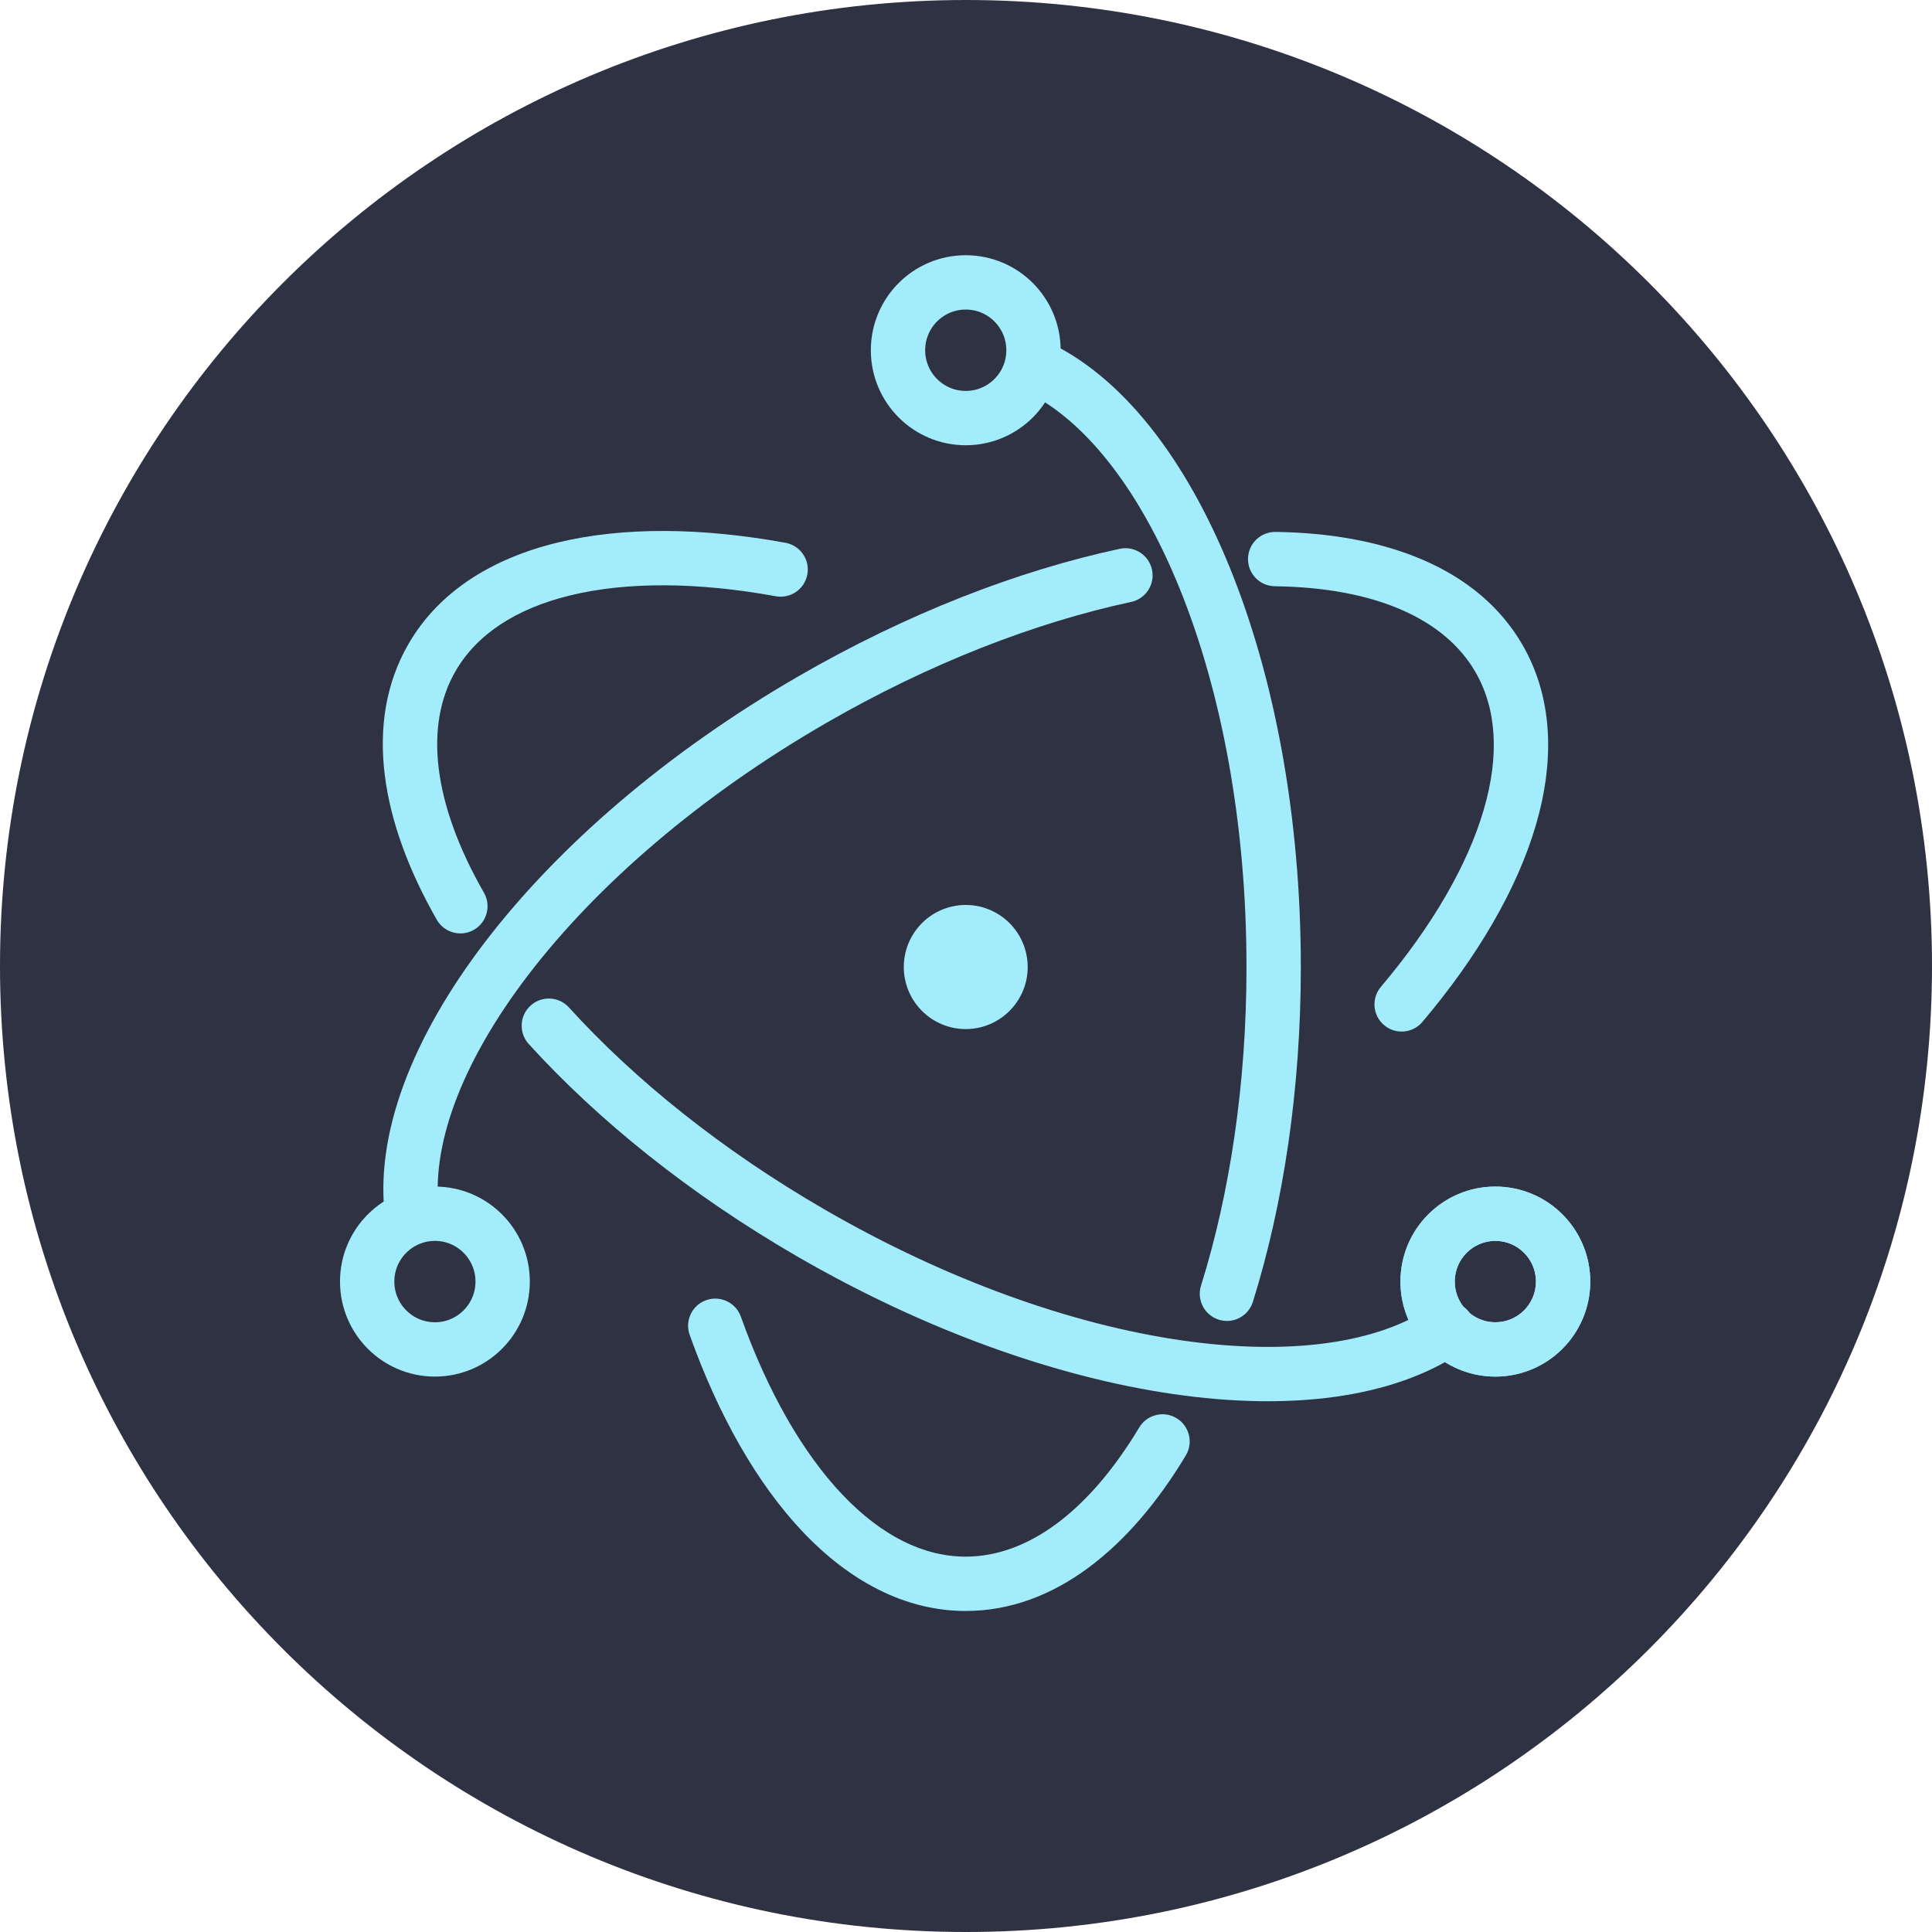
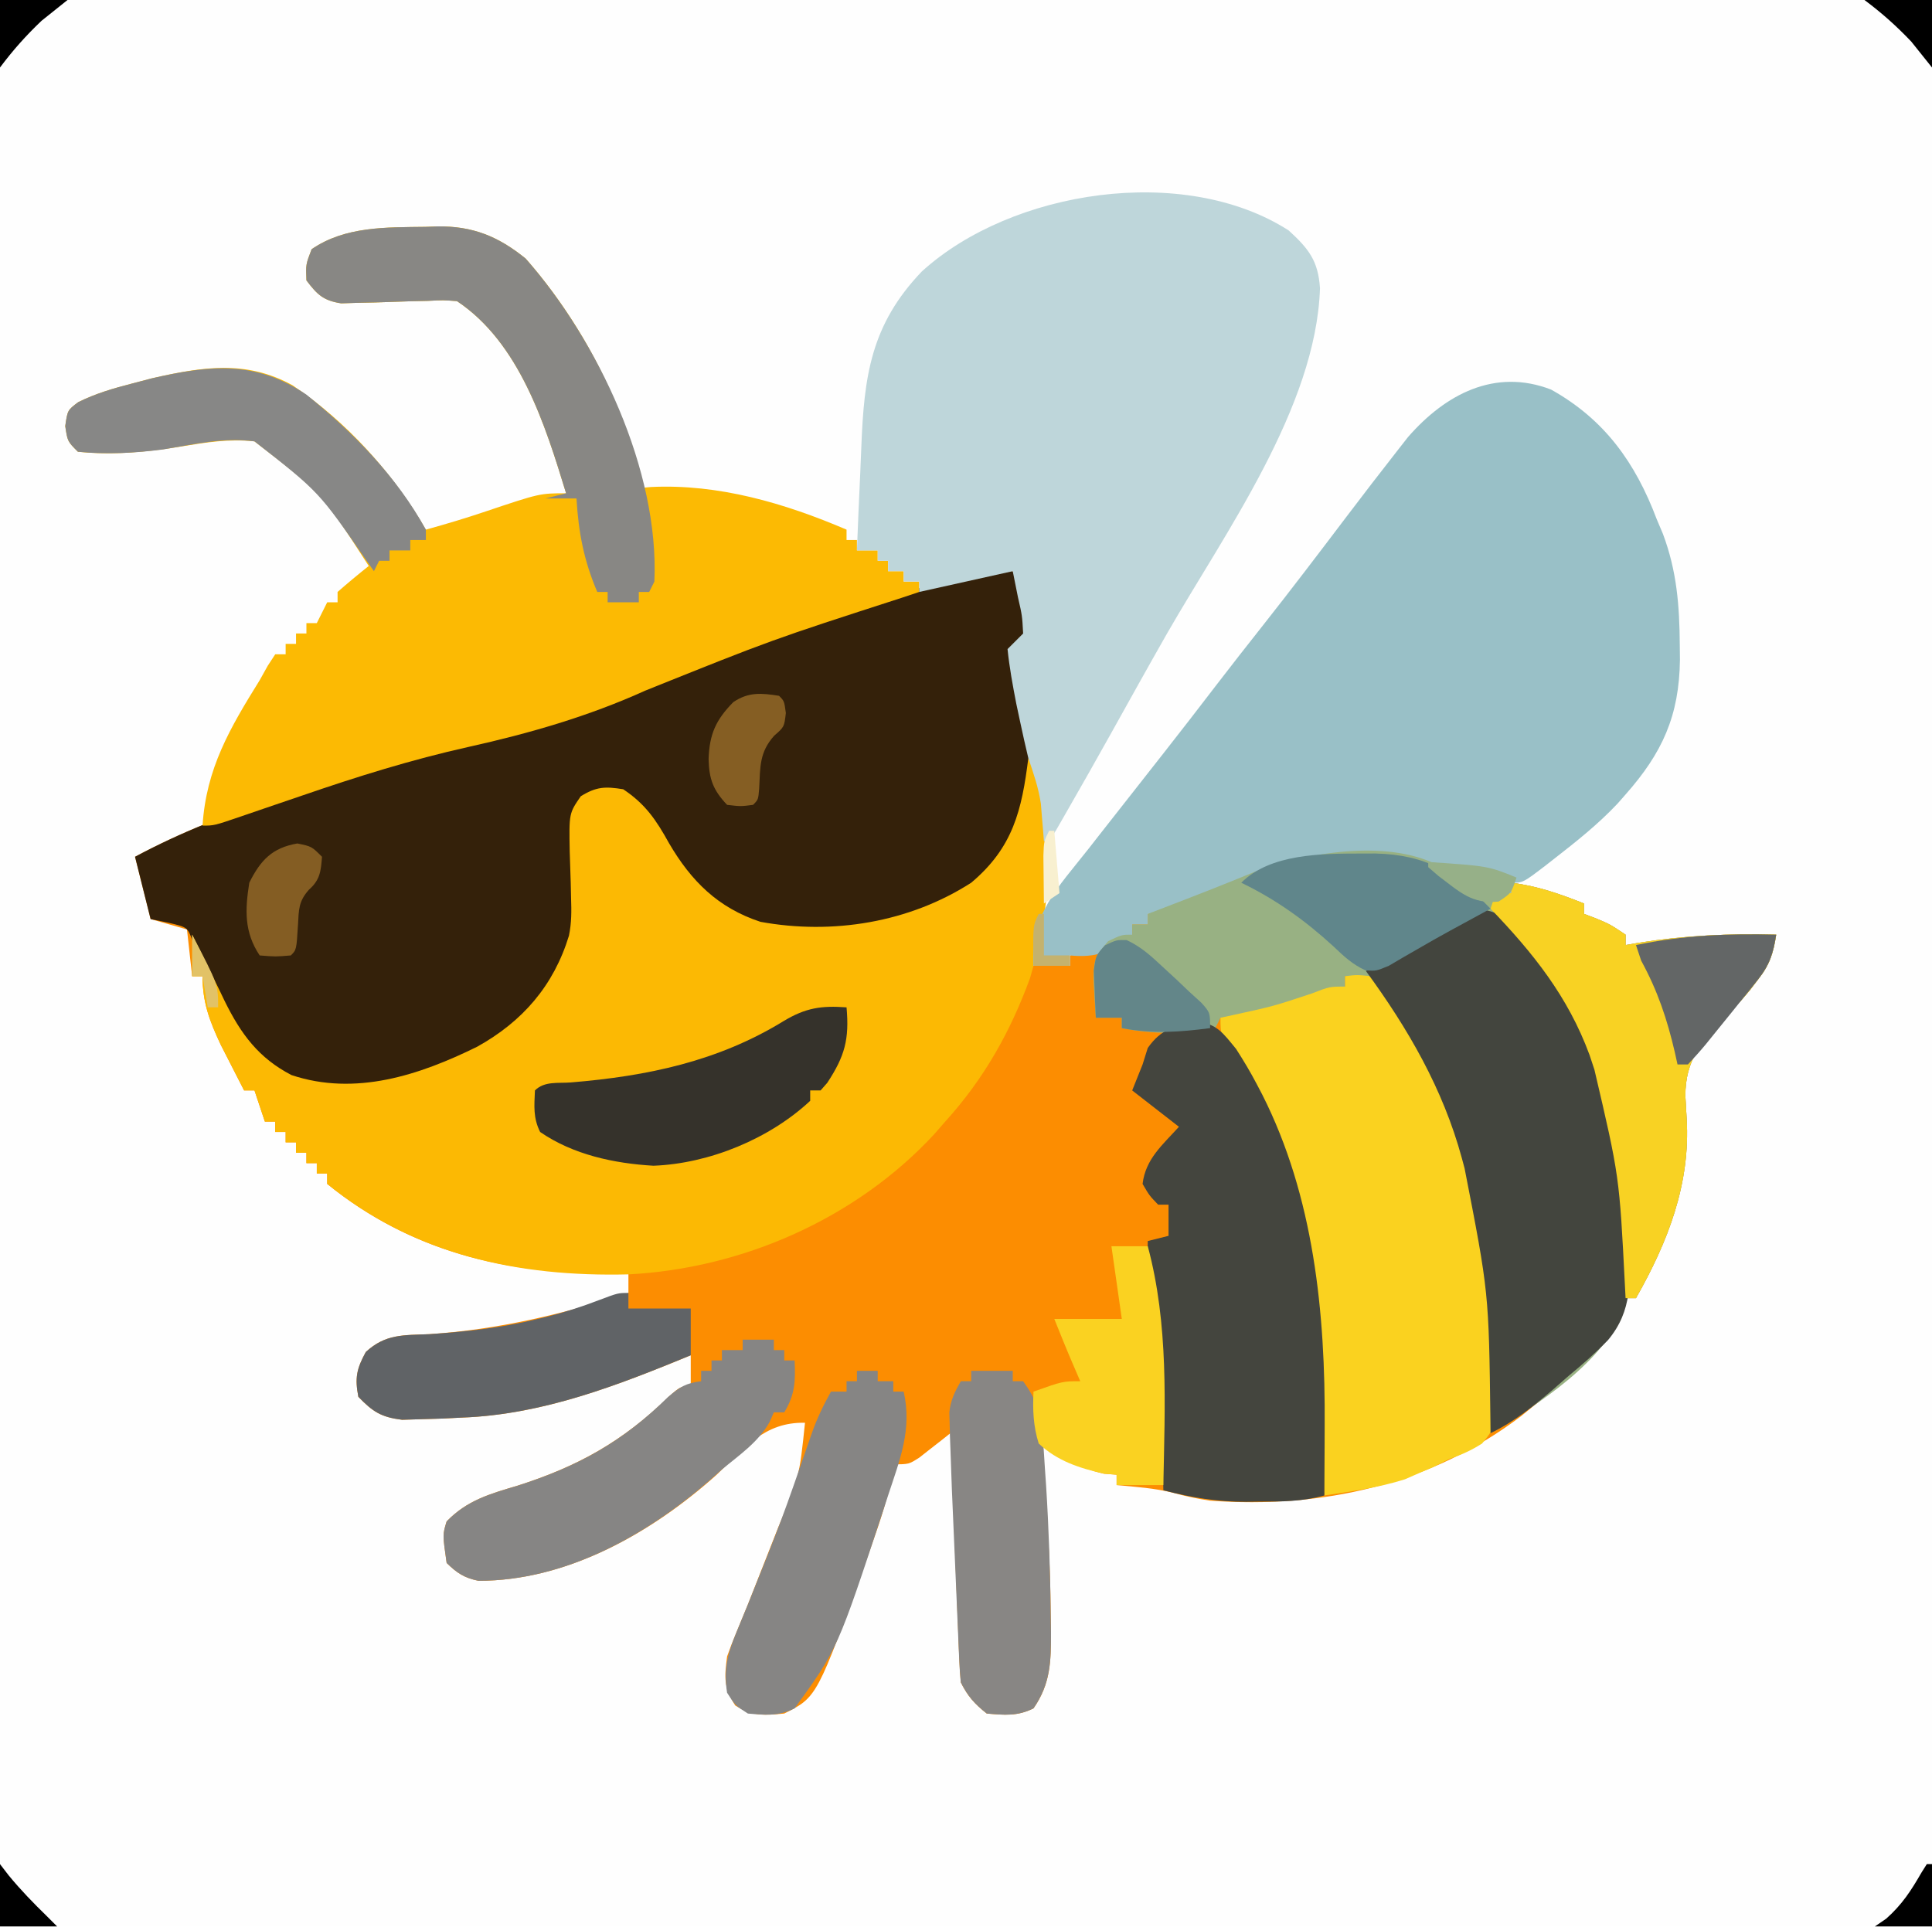
- <svg xmlns="http://www.w3.org/2000/svg" viewBox="0 0 128 128" fill="none">
-   <circle cx="64" cy="64" r="64" fill="#2F3242" />
-   <ellipse cx="63.983" cy="23.204" rx="4.488" ry="4.495" stroke="#A2ECFB" stroke-width="3.6" stroke-linecap="round" />
-   <path d="M51.395 39.503C52.373 39.681 53.311 39.033 53.489 38.055C53.668 37.077 53.019 36.14 52.041 35.961L51.395 39.503ZM28.615 43.575L30.175 44.474L30.175 44.474L28.615 43.575ZM28.939 60.936C29.433 61.798 30.533 62.098 31.396 61.604C32.258 61.11 32.557 60.01 32.064 59.147L28.939 60.936ZM37.694 66.746C37.025 66.01 35.887 65.955 35.151 66.624C34.415 67.292 34.361 68.431 35.029 69.167L37.694 66.746ZM53.749 81.701L52.848 83.26L53.749 81.701ZM96.921 89.515C97.742 88.954 97.953 87.834 97.392 87.013C96.831 86.192 95.711 85.981 94.89 86.542L96.921 89.515ZM52.041 35.961C46.471 34.945 41.285 34.897 36.974 35.938C32.655 36.981 29.084 39.158 27.056 42.676L30.175 44.474C31.569 42.055 34.145 40.324 37.819 39.437C41.501 38.548 46.155 38.547 51.395 39.503L52.041 35.961ZM27.056 42.676C24.043 47.903 25.278 54.54 28.939 60.936L32.064 59.147C28.658 53.198 28.109 48.058 30.175 44.474L27.056 42.676ZM35.029 69.167C39.639 74.24 45.716 79.135 52.848 83.26L54.65 80.143C47.808 76.187 42.03 71.519 37.694 66.746L35.029 69.167ZM52.848 83.26C61.344 88.173 70.046 91.245 77.735 92.361C85.359 93.468 92.274 92.688 96.921 89.515L94.89 86.542C91.326 88.977 85.49 89.849 78.252 88.798C71.079 87.757 62.809 84.861 54.65 80.143L52.848 83.26ZM105.359 84.908C105.359 81.434 102.546 78.613 99.071 78.613V82.213C100.553 82.213 101.759 83.417 101.759 84.908H105.359ZM99.071 78.613C95.596 78.613 92.783 81.434 92.783 84.908H96.383C96.383 83.417 97.589 82.213 99.071 82.213V78.613ZM92.783 84.908C92.783 88.382 95.596 91.203 99.071 91.203V87.603C97.589 87.603 96.383 86.399 96.383 84.908H92.783ZM99.071 91.203C102.546 91.203 105.359 88.382 105.359 84.908H101.759C101.759 86.399 100.553 87.603 99.071 87.603V91.203Z" fill="#A2ECFB" />
-   <path d="M91.487 65.382C90.846 66.141 90.941 67.277 91.7 67.919C92.459 68.56 93.595 68.465 94.237 67.706L91.487 65.382ZM99.317 43.635L97.757 44.534L99.317 43.635ZM84.507 35.241C83.513 35.228 82.697 36.024 82.684 37.018C82.671 38.012 83.466 38.828 84.46 38.841L84.507 35.241ZM74.941 39.88C75.913 39.672 76.531 38.715 76.323 37.742C76.114 36.771 75.157 36.152 74.185 36.36L74.941 39.88ZM53.784 46.373L54.685 47.931L53.784 46.373ZM25.549 80.905C25.693 81.888 26.607 82.569 27.591 82.425C28.575 82.281 29.255 81.366 29.111 80.383L25.549 80.905ZM94.237 67.706C97.884 63.391 100.505 58.927 101.752 54.678C103.001 50.421 102.9 46.247 100.876 42.736L97.757 44.534C99.149 46.949 99.36 50.042 98.297 53.664C97.232 57.294 94.918 61.322 91.487 65.382L94.237 67.706ZM100.876 42.736C97.912 37.594 91.708 35.335 84.507 35.241L84.46 38.841C91.133 38.928 95.726 41.011 97.757 44.534L100.876 42.736ZM74.185 36.36C67.436 37.809 60.088 40.648 52.883 44.815L54.685 47.931C61.597 43.934 68.595 41.242 74.941 39.88L74.185 36.36ZM52.883 44.815C44.137 49.872 36.967 56.095 32.149 62.393C27.377 68.63 24.715 75.212 25.549 80.905L29.111 80.383C28.484 76.103 30.475 70.506 35.008 64.58C39.496 58.714 46.284 52.789 54.685 47.931L52.883 44.815Z" fill="#A2ECFB" />
-   <path d="M49.083 87.23C48.748 86.293 47.718 85.806 46.782 86.141C45.846 86.475 45.358 87.505 45.693 88.442L49.083 87.23ZM78.564 96.426C79.075 95.573 78.799 94.468 77.946 93.956C77.094 93.444 75.988 93.721 75.477 94.573L78.564 96.426ZM79.57 85.18C79.274 86.128 79.803 87.138 80.752 87.434C81.7 87.731 82.71 87.202 83.006 86.253L79.57 85.18ZM84.383 64.067H82.583H84.383ZM69.156 22.53C68.248 22.126 67.184 22.535 66.78 23.443C66.376 24.352 66.785 25.416 67.693 25.819L69.156 22.53ZM45.693 88.442C47.599 93.774 50.15 98.29 53.203 101.505C56.262 104.724 59.928 106.731 63.983 106.731V103.131C61.198 103.131 58.416 101.765 55.813 99.025C53.204 96.279 50.877 92.248 49.083 87.23L45.693 88.442ZM63.983 106.731C69.869 106.731 74.892 102.542 78.564 96.426L75.477 94.573C72.078 100.235 68.012 103.131 63.983 103.131V106.731ZM83.006 86.253C85.027 79.786 86.183 72.183 86.183 64.067H82.583C82.583 71.854 81.472 79.092 79.57 85.18L83.006 86.253ZM86.183 64.067C86.183 54.114 84.444 44.922 81.496 37.65C78.575 30.444 74.344 24.837 69.156 22.53L67.693 25.819C71.636 27.573 75.385 32.156 78.16 39.003C80.909 45.784 82.583 54.507 82.583 64.067H86.183Z" fill="#A2ECFB" />
-   <path fill-rule="evenodd" clip-rule="evenodd" d="M103.559 84.908C103.559 82.425 101.55 80.413 99.071 80.413C96.592 80.413 94.583 82.425 94.583 84.908C94.583 87.39 96.592 89.403 99.071 89.403C101.55 89.403 103.559 87.39 103.559 84.908V84.908Z" stroke="#A2ECFB" stroke-width="3.6" stroke-linecap="round" />
-   <path fill-rule="evenodd" clip-rule="evenodd" d="M28.814 89.403C31.293 89.403 33.302 87.39 33.302 84.908C33.302 82.425 31.293 80.413 28.814 80.413C26.336 80.413 24.326 82.425 24.326 84.908C24.326 87.39 26.336 89.403 28.814 89.403V89.403V89.403Z" stroke="#A2ECFB" stroke-width="3.6" stroke-linecap="round" />
-   <path fill-rule="evenodd" clip-rule="evenodd" d="M64.85 68.086C62.634 68.565 60.451 67.155 59.971 64.935C59.493 62.716 60.901 60.529 63.117 60.049C65.333 59.569 67.516 60.98 67.995 63.199C68.474 65.419 67.066 67.605 64.85 68.086Z" fill="#A2ECFB" />
+ <svg xmlns="http://www.w3.org/2000/svg" version="1.1" width="372" height="371">
+   <path d="M0 0 C122.76 0 245.52 0 372 0 C372 122.43 372 244.86 372 371 C249.24 371 126.48 371 0 371 C0 248.57 0 126.14 0 0 Z " fill="#FEFEFE" transform="translate(0,0)" />
+   <path d="M0 0 C3.726 8.485 3.726 8.485 2 13 C1.34 13.66 0.68 14.32 0 15 C0.454 20.522 1.786 25.914 3 31.312 C3.267 32.528 3.267 32.528 3.539 33.768 C4.43 37.997 4.43 37.997 6 42 C6.245 45.828 6.185 49.665 6.188 53.5 C6.2 54.552 6.212 55.604 6.225 56.688 C6.237 63.366 5.599 69.513 4 76 C6.31 76 8.62 76 11 76 C11 75.34 11 74.68 11 74 C12.052 73.711 13.104 73.422 14.188 73.125 C17.228 72.228 20.087 71.236 23 70 C23 69.34 23 68.68 23 68 C23.99 68 24.98 68 26 68 C26 67.34 26 66.68 26 66 C26.822 65.685 27.645 65.371 28.492 65.047 C34.55 62.724 40.594 60.383 46.586 57.895 C56.35 54.276 69.879 52.212 80.026 55.696 C82.603 57.003 84.766 58.618 86.977 60.469 C89.109 62.402 89.109 62.402 93 62 C93.99 62 94.98 62 96 62 C96 61.34 96 60.68 96 60 C101.053 60.632 105.296 62.135 110 64 C110 64.66 110 65.32 110 66 C110.763 66.289 111.526 66.578 112.312 66.875 C115 68 115 68 118 70 C118 70.66 118 71.32 118 72 C119.255 71.783 119.255 71.783 120.535 71.562 C129.487 70.135 137.948 69.772 147 70 C146.464 73.51 145.763 75.777 143.562 78.562 C142.772 79.603 142.772 79.603 141.965 80.664 C140 83 140 83 137.379 85.586 C132.716 90.414 129.466 94.134 129.515 101.095 C129.589 102.54 129.67 103.984 129.759 105.428 C130.513 117.975 126.136 129.201 120 140 C119.34 140 118.68 140 118 140 C117.919 140.561 117.838 141.121 117.754 141.699 C115.241 149.367 106.191 156.066 100 161 C99.31 161.562 98.621 162.124 97.91 162.703 C80.462 175.946 59.552 180.577 38 179 C35.583 178.638 33.318 178.169 30.969 177.512 C27.373 176.577 23.691 176.352 20 176 C20 175.34 20 174.68 20 174 C19.196 173.938 18.391 173.876 17.562 173.812 C12.836 172.735 9.125 170.484 5 168 C5.217 169.605 5.217 169.605 5.438 171.242 C6.671 181.099 7.24 190.877 7.312 200.812 C7.33 201.927 7.347 203.041 7.365 204.189 C7.362 209.821 7.342 214.21 4 219 C0.908 220.546 -1.594 220.294 -5 220 C-7.365 218.133 -8.66 216.679 -10 214 C-10.147 212.459 -10.236 210.913 -10.297 209.367 C-10.337 208.406 -10.377 207.445 -10.418 206.455 C-10.457 205.415 -10.495 204.376 -10.535 203.305 C-10.578 202.242 -10.621 201.18 -10.665 200.085 C-10.802 196.682 -10.932 193.278 -11.062 189.875 C-11.154 187.572 -11.246 185.268 -11.338 182.965 C-11.563 177.31 -11.784 171.655 -12 166 C-12.543 166.433 -13.085 166.866 -13.645 167.312 C-14.36 167.869 -15.075 168.426 -15.812 169 C-16.52 169.557 -17.228 170.114 -17.957 170.688 C-20 172 -20 172 -23 172 C-23.101 172.795 -23.201 173.591 -23.305 174.41 C-24.178 178.92 -25.598 183.112 -27.125 187.438 C-27.434 188.316 -27.743 189.194 -28.062 190.098 C-37.67 216.835 -37.67 216.835 -44 220 C-47.836 220.355 -50.146 220.547 -53.438 218.438 C-55.664 214.964 -55.529 213.098 -55 209 C-54.463 207.481 -53.877 205.979 -53.258 204.492 C-52.897 203.613 -52.535 202.733 -52.163 201.827 C-51.779 200.894 -51.395 199.961 -51 199 C-49.446 195.088 -47.912 191.169 -46.375 187.25 C-45.981 186.248 -45.586 185.247 -45.18 184.215 C-41.087 174.418 -41.087 174.418 -40 164 C-47.833 163.83 -51.621 168.864 -57 174 C-69.453 185.162 -85.769 194.462 -102.879 194.434 C-105.611 193.875 -107.012 192.944 -109 191 C-109.782 185.529 -109.782 185.529 -109 183 C-105.08 178.927 -100.631 177.686 -95.375 176.125 C-83.653 172.392 -75.015 167.537 -66.215 158.977 C-64 157 -64 157 -62 157 C-62 155.02 -62 153.04 -62 151 C-63.114 151.459 -64.228 151.918 -65.375 152.391 C-78.453 157.686 -91.756 162.473 -106 163 C-107.864 163.095 -107.864 163.095 -109.766 163.191 C-111.114 163.235 -112.463 163.275 -113.812 163.312 C-115.678 163.369 -115.678 163.369 -117.582 163.426 C-121.603 162.925 -123.212 161.892 -126 159 C-126.697 155.358 -126.34 153.625 -124.57 150.375 C-120.784 146.876 -117.312 147.149 -112.312 146.938 C-99.035 146.036 -86.659 143.106 -74 139 C-74 137.68 -74 136.36 -74 135 C-75.053 135.035 -76.106 135.07 -77.191 135.105 C-97.317 135.571 -116.064 130.959 -132 118 C-132 117.34 -132 116.68 -132 116 C-132.66 116 -133.32 116 -134 116 C-134 115.34 -134 114.68 -134 114 C-134.66 114 -135.32 114 -136 114 C-136 113.34 -136 112.68 -136 112 C-136.66 112 -137.32 112 -138 112 C-138 111.34 -138 110.68 -138 110 C-138.66 110 -139.32 110 -140 110 C-140 109.34 -140 108.68 -140 108 C-140.66 108 -141.32 108 -142 108 C-142 107.34 -142 106.68 -142 106 C-142.66 106 -143.32 106 -144 106 C-144.99 103.03 -144.99 103.03 -146 100 C-146.66 100 -147.32 100 -148 100 C-148.963 98.128 -149.921 96.252 -150.875 94.375 C-151.409 93.331 -151.942 92.287 -152.492 91.211 C-154.64 86.637 -156 83.083 -156 78 C-156.66 78 -157.32 78 -158 78 C-158.33 75.03 -158.66 72.06 -159 69 C-161.31 68.34 -163.62 67.68 -166 67 C-166.99 63.04 -167.98 59.08 -169 55 C-160.059 50.211 -151.158 46.77 -141.538 43.64 C-139.198 42.878 -136.864 42.103 -134.529 41.324 C-122.29 37.273 -109.933 33.964 -97.417 30.871 C-85.425 27.869 -73.805 24.206 -62.63 18.868 C-55.099 15.289 -47.399 12.663 -39.468 10.143 C-37.265 9.442 -35.066 8.731 -32.867 8.018 C-6.921 -0.345 -6.921 -0.345 0 0 Z " fill="#FC8D01" transform="translate(195,110)" />
+   <path d="M0 0 C3.726 8.485 3.726 8.485 2 13 C1.34 13.66 0.68 14.32 0 15 C0.282 18.601 0.937 21.802 2.023 25.246 C4.254 33.822 4.49 44.303 0.203 52.242 C-1.598 54.874 -3.577 56.932 -6 59 C-6.744 59.65 -7.488 60.299 -8.254 60.969 C-11.249 63.185 -14.012 64.396 -17.5 65.688 C-18.603 66.104 -19.707 66.52 -20.844 66.949 C-30.856 70.282 -44.19 71.055 -53.871 66.305 C-61.612 61.561 -65.818 55.585 -70.238 47.793 C-71.863 44.797 -71.863 44.797 -75 43 C-79.097 42.517 -79.097 42.517 -82.678 44.222 C-84.418 46.562 -84.294 47.864 -84.152 50.754 C-84.125 51.692 -84.097 52.629 -84.068 53.596 C-83.982 55.546 -83.891 57.497 -83.795 59.447 C-83.513 69.545 -86.656 78.205 -93.574 85.707 C-103.275 95.041 -116.656 99.49 -129.929 99.502 C-137.586 99.268 -142.485 96.577 -147.762 91.207 C-152.498 85.422 -155.569 78.305 -157.914 71.25 C-158.888 68.563 -158.888 68.563 -162.625 67.688 C-163.739 67.461 -164.852 67.234 -166 67 C-166.99 63.04 -167.98 59.08 -169 55 C-160.059 50.211 -151.158 46.77 -141.538 43.64 C-139.198 42.878 -136.864 42.103 -134.529 41.324 C-122.29 37.273 -109.933 33.964 -97.417 30.871 C-85.425 27.869 -73.805 24.206 -62.63 18.868 C-55.099 15.289 -47.399 12.663 -39.468 10.143 C-37.265 9.442 -35.066 8.731 -32.867 8.018 C-6.921 -0.345 -6.921 -0.345 0 0 Z " fill="#34210A" transform="translate(195,110)" />
+   <path d="M0 0 C6.148 12.295 4.168 29.388 0.324 42.391 C-3.485 52.773 -8.536 61.758 -16 70 C-17.073 71.23 -17.073 71.23 -18.168 72.484 C-33.178 88.676 -55.027 98.287 -76.957 99.422 C-98.159 99.955 -118.17 95.686 -135 82 C-135 81.34 -135 80.68 -135 80 C-135.66 80 -136.32 80 -137 80 C-137 79.34 -137 78.68 -137 78 C-137.66 78 -138.32 78 -139 78 C-139 77.34 -139 76.68 -139 76 C-139.66 76 -140.32 76 -141 76 C-141 75.34 -141 74.68 -141 74 C-141.66 74 -142.32 74 -143 74 C-143 73.34 -143 72.68 -143 72 C-143.66 72 -144.32 72 -145 72 C-145 71.34 -145 70.68 -145 70 C-145.66 70 -146.32 70 -147 70 C-147.99 67.03 -147.99 67.03 -149 64 C-149.66 64 -150.32 64 -151 64 C-151.963 62.128 -152.921 60.252 -153.875 58.375 C-154.409 57.331 -154.942 56.287 -155.492 55.211 C-157.64 50.637 -159 47.083 -159 42 C-159.66 42 -160.32 42 -161 42 C-161 39.36 -161 36.72 -161 34 C-159.783 36.416 -158.592 38.842 -157.414 41.277 C-156.818 42.497 -156.221 43.718 -155.625 44.938 C-155.334 45.545 -155.042 46.153 -154.742 46.779 C-151.615 53.137 -148.193 57.773 -141.871 61.043 C-129.582 65.139 -117.246 61.067 -106.117 55.578 C-97.393 50.734 -91.392 43.833 -88.45 34.198 C-87.938 31.697 -87.954 29.488 -88.043 26.938 C-88.075 25.495 -88.075 25.495 -88.107 24.023 C-88.161 22.007 -88.226 19.992 -88.303 17.977 C-88.436 10.633 -88.436 10.633 -86.172 7.344 C-83.175 5.49 -81.467 5.434 -78 6 C-73.727 8.844 -71.652 11.923 -69.188 16.375 C-64.937 23.651 -59.771 28.834 -51.578 31.527 C-37.724 34.067 -22.93 31.669 -11 24 C-2.94 17.222 -1.255 10.056 0 0 Z " fill="#FCB903" transform="translate(198,146)" />
+   <path d="M0 0 C10.317 5.757 16.239 14.099 20.34 24.973 C20.733 25.902 21.126 26.831 21.531 27.789 C24.219 34.971 24.723 41.6 24.777 49.223 C24.787 50.145 24.797 51.068 24.808 52.019 C24.671 62.82 21.432 69.945 14.34 77.973 C13.827 78.557 13.314 79.141 12.785 79.742 C9.043 83.718 4.826 87.064 0.527 90.41 C-0.048 90.86 -0.624 91.31 -1.217 91.773 C-5.413 94.973 -5.413 94.973 -7.66 94.973 C-7.66 95.633 -7.66 96.293 -7.66 96.973 C-10.035 98.41 -10.035 98.41 -13.66 98.973 C-17.282 97.001 -20.42 94.508 -23.66 91.973 C-32.155 87.725 -47.614 90.291 -56.348 93.16 C-61.894 95.082 -67.27 97.44 -72.523 100.055 C-74.66 100.973 -74.66 100.973 -77.66 100.973 C-77.66 101.633 -77.66 102.293 -77.66 102.973 C-78.65 102.973 -79.64 102.973 -80.66 102.973 C-80.66 103.633 -80.66 104.293 -80.66 104.973 C-84.751 108.284 -87.396 109.474 -92.66 108.973 C-92.66 109.633 -92.66 110.293 -92.66 110.973 C-94.97 110.973 -97.28 110.973 -99.66 110.973 C-100.342 101.082 -94.984 95.975 -89.098 88.473 C-88.479 87.681 -87.861 86.889 -87.224 86.073 C-83.016 80.69 -78.792 75.319 -74.564 69.951 C-71.148 65.609 -67.776 61.234 -64.416 56.848 C-61.486 53.031 -58.518 49.247 -55.535 45.473 C-50.097 38.587 -44.788 31.604 -39.494 24.607 C-36.174 20.23 -32.83 15.872 -29.438 11.551 C-28.503 10.358 -28.503 10.358 -27.551 9.142 C-20.38 0.914 -10.833 -4.184 0 0 Z " fill="#99C0C7" transform="translate(298.6602,75.02734)" />
+   <path d="M0 0 C0.76 -0.029 1.52 -0.058 2.303 -0.088 C9.105 -0.163 14.008 1.834 19.277 6.109 C29.615 17.83 38.975 34.703 41.062 50.312 C42.213 50.208 42.213 50.208 43.387 50.102 C56.39 49.467 69.151 53.211 81.062 58.312 C81.062 58.972 81.062 59.633 81.062 60.312 C81.722 60.312 82.382 60.312 83.062 60.312 C83.062 60.972 83.062 61.633 83.062 62.312 C84.382 62.312 85.703 62.312 87.062 62.312 C87.062 62.972 87.062 63.633 87.062 64.312 C87.722 64.312 88.382 64.312 89.062 64.312 C89.062 64.972 89.062 65.632 89.062 66.312 C90.052 66.312 91.043 66.312 92.062 66.312 C92.062 66.972 92.062 67.632 92.062 68.312 C93.052 68.312 94.043 68.312 95.062 68.312 C95.062 68.972 95.062 69.632 95.062 70.312 C93.93 70.689 92.798 71.066 91.632 71.455 C66.649 79.532 66.649 79.532 42.312 89.312 C31.367 94.271 20.023 97.541 8.304 100.149 C-2.687 102.596 -13.234 105.897 -23.875 109.562 C-26.307 110.394 -28.74 111.224 -31.174 112.05 C-32.67 112.558 -34.165 113.07 -35.658 113.586 C-40.715 115.312 -40.715 115.312 -42.938 115.312 C-42.239 104.304 -37.673 96.55 -31.938 87.312 C-31.423 86.39 -30.909 85.467 -30.379 84.516 C-29.903 83.789 -29.428 83.062 -28.938 82.312 C-28.277 82.312 -27.617 82.312 -26.938 82.312 C-26.938 81.653 -26.938 80.993 -26.938 80.312 C-26.277 80.312 -25.617 80.312 -24.938 80.312 C-24.938 79.653 -24.938 78.993 -24.938 78.312 C-24.277 78.312 -23.617 78.312 -22.938 78.312 C-22.938 77.653 -22.938 76.993 -22.938 76.312 C-22.277 76.312 -21.617 76.312 -20.938 76.312 C-20.277 74.993 -19.617 73.672 -18.938 72.312 C-18.277 72.312 -17.617 72.312 -16.938 72.312 C-16.938 71.653 -16.938 70.993 -16.938 70.312 C-14.978 68.598 -12.979 66.928 -10.938 65.312 C-19.943 51.325 -19.943 51.325 -32.938 41.312 C-37.879 40.792 -42.238 41.5 -47.125 42.312 C-53.687 43.386 -60.299 43.995 -66.938 43.312 C-68.938 41.312 -68.938 41.312 -69.375 38.375 C-68.938 35.312 -68.938 35.312 -66.871 33.754 C-63.485 32.09 -60.215 31.129 -56.562 30.188 C-55.297 29.855 -54.031 29.522 -52.727 29.18 C-43.025 26.959 -34.577 25.573 -25.613 30.508 C-15.1 37.598 -6.29 47.383 0.062 58.312 C3.934 57.242 7.756 56.099 11.562 54.812 C21.991 51.312 21.991 51.312 27.062 51.312 C23.04 38.123 18.104 22.34 6.062 14.312 C3.412 14.101 3.412 14.101 0.441 14.258 C-0.659 14.282 -1.759 14.307 -2.893 14.332 C-5.211 14.402 -7.528 14.48 -9.846 14.566 C-10.947 14.588 -12.049 14.61 -13.184 14.633 C-14.191 14.666 -15.198 14.7 -16.236 14.735 C-19.694 14.194 -20.846 13.067 -22.938 10.312 C-23.062 7.25 -23.062 7.25 -21.938 4.312 C-15.512 -0.124 -7.551 0.096 0 0 Z " fill="#FCBA03" transform="translate(81.9375,43.6875)" />
+   <path d="M0 0 C3.838 3.504 5.699 5.847 6.035 11.148 C5.266 34.112 -12.321 58.292 -23.394 77.591 C-27.041 83.984 -30.611 90.421 -34.193 96.851 C-37.09 102.039 -40.014 107.212 -42.977 112.363 C-43.555 113.37 -44.133 114.378 -44.729 115.415 C-45.19 116.144 -45.65 116.874 -46.125 117.625 C-46.455 117.625 -46.785 117.625 -47.125 117.625 C-47.174 116.973 -47.223 116.32 -47.273 115.648 C-47.348 114.774 -47.423 113.9 -47.5 113 C-47.604 111.712 -47.604 111.712 -47.711 110.398 C-48.173 107.301 -49.113 104.586 -50.125 101.625 C-50.678 99.32 -51.198 97.007 -51.688 94.688 C-51.936 93.523 -52.185 92.359 -52.441 91.16 C-53.121 87.646 -53.767 84.187 -54.125 80.625 C-53.125 79.625 -52.125 78.625 -51.125 77.625 C-51.306 74.187 -51.306 74.187 -52.125 70.625 C-52.455 68.975 -52.785 67.325 -53.125 65.625 C-59.065 66.945 -65.005 68.265 -71.125 69.625 C-71.125 68.965 -71.125 68.305 -71.125 67.625 C-72.115 67.625 -73.105 67.625 -74.125 67.625 C-74.125 66.965 -74.125 66.305 -74.125 65.625 C-75.115 65.625 -76.105 65.625 -77.125 65.625 C-77.125 64.965 -77.125 64.305 -77.125 63.625 C-77.785 63.625 -78.445 63.625 -79.125 63.625 C-79.125 62.965 -79.125 62.305 -79.125 61.625 C-80.445 61.625 -81.765 61.625 -83.125 61.625 C-82.936 56.68 -82.724 51.737 -82.49 46.793 C-82.414 45.116 -82.344 43.438 -82.281 41.76 C-81.761 28.105 -80.45 18.141 -70.609 7.883 C-53.344 -7.808 -20.136 -12.909 0 0 Z " fill="#BED6DA" transform="translate(248.125,44.375)" />
+   <path d="M0 0 C2.883 1.934 2.883 1.934 5.234 3.902 C7.366 5.836 7.366 5.836 11.258 5.434 C12.248 5.434 13.238 5.434 14.258 5.434 C14.258 4.774 14.258 4.114 14.258 3.434 C19.31 4.065 23.554 5.568 28.258 7.434 C28.258 8.094 28.258 8.754 28.258 9.434 C29.021 9.722 29.784 10.011 30.57 10.309 C33.258 11.434 33.258 11.434 36.258 13.434 C36.258 14.094 36.258 14.754 36.258 15.434 C37.094 15.289 37.931 15.145 38.793 14.996 C47.745 13.569 56.206 13.205 65.258 13.434 C64.722 16.944 64.02 19.21 61.82 21.996 C61.293 22.69 60.766 23.383 60.223 24.098 C58.258 26.434 58.258 26.434 55.637 29.02 C50.974 33.848 47.724 37.568 47.772 44.529 C47.846 45.974 47.928 47.418 48.017 48.862 C48.771 61.408 44.394 72.634 38.258 83.434 C37.598 83.434 36.938 83.434 36.258 83.434 C36.136 84.275 36.136 84.275 36.012 85.133 C32.599 95.547 19.229 103.969 10.258 109.434 C10.248 108.564 10.239 107.694 10.229 106.798 C9.927 82.354 9.927 82.354 5.258 58.434 C5.083 57.782 4.908 57.131 4.727 56.46 C1.451 44.418 -4.277 31.772 -12.742 22.434 C-15.377 21.554 -15.377 21.554 -17.742 21.434 C-17.742 22.094 -17.742 22.754 -17.742 23.434 C-23.976 26.862 -31.398 28.284 -38.43 28.996 C-40.069 29.213 -40.069 29.213 -41.742 29.434 C-42.072 30.094 -42.402 30.754 -42.742 31.434 C-48.789 32.637 -54.719 32.638 -60.742 31.434 C-60.742 30.774 -60.742 30.114 -60.742 29.434 C-62.392 29.434 -64.042 29.434 -65.742 29.434 C-66.527 18.342 -66.527 18.342 -63.367 14.684 C-60.742 13.434 -60.742 13.434 -58.742 13.434 C-58.742 12.774 -58.742 12.114 -58.742 11.434 C-57.752 11.434 -56.762 11.434 -55.742 11.434 C-55.742 10.774 -55.742 10.114 -55.742 9.434 C-54.92 9.119 -54.097 8.805 -53.25 8.48 C-47.192 6.158 -41.149 3.816 -35.156 1.328 C-25.274 -2.334 -9.893 -5.019 0 0 Z " fill="#98B183" transform="translate(276.7422,166.5664)" />
+   <path d="M0 0 C2.262 -0.281 2.262 -0.281 5 0 C16.807 11.123 22.609 29.656 26 45 C26.183 45.797 26.365 46.593 26.553 47.414 C28.123 54.983 28.504 62.523 28.59 70.227 C28.614 71.67 28.655 73.113 28.713 74.555 C29.196 86.531 29.196 86.531 26.377 89.992 C24.289 91.329 22.338 92.19 20 93 C19.015 93.499 18.03 93.998 17.016 94.512 C16.103 94.9 15.19 95.288 14.25 95.688 C13.348 96.083 12.445 96.479 11.516 96.887 C6.438 98.494 1.26 99.221 -4 100 C-4.02 99.246 -4.04 98.492 -4.06 97.715 C-4.858 68.756 -5.887 41.549 -21.136 16.104 C-24 11.29 -24 11.29 -24 8 C-23.154 7.818 -22.309 7.636 -21.438 7.449 C-13.791 5.775 -13.791 5.775 -6.375 3.312 C-3 2 -3 2 0 2 C0 1.34 0 0.68 0 0 Z " fill="#FAD21F" transform="translate(259,188)" />
+   <path d="M0 0 C4.601 0.322 6.461 2.036 9.438 5.438 C16.103 13.221 20.54 21.392 24 31 C24.371 31.99 24.742 32.98 25.125 34 C27.627 42.578 28.529 51.099 29 60 C29.148 61.47 29.296 62.94 29.445 64.41 C30.001 71.474 30.35 77.404 25.62 83.074 C23.221 85.566 20.667 87.801 18 90 C16.986 90.885 15.973 91.772 14.961 92.66 C11.129 95.919 7.535 98.815 3 101 C2.986 99.695 2.986 99.695 2.972 98.364 C2.669 73.92 2.669 73.92 -2 50 C-2.263 49.023 -2.263 49.023 -2.531 48.026 C-6.16 34.686 -12.882 23.091 -21 12 C-20.399 11.672 -19.799 11.344 -19.18 11.006 C-16.473 9.527 -13.768 8.045 -11.062 6.562 C-10.117 6.046 -9.171 5.53 -8.197 4.998 C-7.298 4.505 -6.399 4.012 -5.473 3.504 C-4.224 2.821 -4.224 2.821 -2.949 2.123 C-1.061 1.147 -1.061 1.147 0 0 Z " fill="#43453E" transform="translate(284,175)" />
+   <path d="M0 0 C1.457 2.265 2.759 4.438 4 6.812 C4.514 7.792 4.514 7.792 5.038 8.792 C14.993 28.467 17.208 50.893 17.062 72.625 C17.058 73.915 17.053 75.206 17.049 76.535 C17.037 79.69 17.021 82.845 17 86 C12.731 87.194 8.718 87.184 4.312 87.188 C3.547 87.2 2.782 87.212 1.994 87.225 C-3.571 87.239 -8.622 86.412 -14 85 C-14.03 83.686 -14.03 83.686 -14.06 82.345 C-14.139 79.034 -14.226 75.725 -14.317 72.415 C-14.355 70.993 -14.39 69.572 -14.422 68.15 C-14.602 60.162 -15.027 52.408 -16.584 44.542 C-17.003 41.981 -17.072 39.59 -17 37 C-15.02 36.505 -15.02 36.505 -13 36 C-13 34.02 -13 32.04 -13 30 C-13.66 30 -14.32 30 -15 30 C-16.688 28.25 -16.688 28.25 -18 26 C-17.427 21.176 -14.142 18.476 -11 15 C-13.97 12.69 -16.94 10.38 -20 8 C-19.34 6.35 -18.68 4.7 -18 3 C-17.67 1.948 -17.34 0.896 -17 -0.188 C-14.31 -3.97 -11.96 -4.275 -7.57 -5.262 C-3.669 -4.864 -2.451 -2.971 0 0 Z " fill="#44453E" transform="translate(238,202)" />
+   <path d="M0 0 C5.053 0.632 9.296 2.135 14 4 C14 4.66 14 5.32 14 6 C14.763 6.289 15.526 6.577 16.312 6.875 C19 8 19 8 22 10 C22 10.66 22 11.32 22 12 C22.837 11.856 23.673 11.711 24.535 11.562 C33.487 10.135 41.948 9.772 51 10 C50.464 13.51 49.763 15.777 47.562 18.562 C47.035 19.256 46.508 19.95 45.965 20.664 C44 23 44 23 41.379 25.586 C36.716 30.414 33.466 34.134 33.515 41.095 C33.589 42.54 33.67 43.984 33.759 45.428 C34.513 57.975 30.136 69.201 24 80 C23.34 80 22.68 80 22 80 C21.96 79.236 21.921 78.471 21.88 77.684 C20.809 56.528 20.809 56.528 16 36 C15.536 34.6 15.536 34.6 15.062 33.172 C10.923 21.925 4.199 13.523 -4 5 C-3.67 4.01 -3.34 3.02 -3 2 C-2.01 2 -1.02 2 0 2 C0 1.34 0 0.68 0 0 Z " fill="#F8D223" transform="translate(291,170)" />
+   <path d="M0 0 C0.76 -0.029 1.52 -0.058 2.303 -0.088 C9.105 -0.163 14.008 1.834 19.277 6.109 C33.216 21.913 45.022 46.958 44.062 68.312 C43.733 68.972 43.403 69.632 43.062 70.312 C42.403 70.312 41.742 70.312 41.062 70.312 C41.062 70.972 41.062 71.632 41.062 72.312 C39.083 72.312 37.102 72.312 35.062 72.312 C35.062 71.653 35.062 70.993 35.062 70.312 C34.403 70.312 33.742 70.312 33.062 70.312 C30.484 64.258 29.452 58.872 29.062 52.312 C27.082 52.312 25.102 52.312 23.062 52.312 C25.043 51.818 25.043 51.818 27.062 51.312 C23.04 38.123 18.104 22.34 6.062 14.312 C3.412 14.101 3.412 14.101 0.441 14.258 C-0.659 14.282 -1.759 14.307 -2.893 14.332 C-5.211 14.402 -7.528 14.48 -9.846 14.566 C-10.947 14.588 -12.049 14.61 -13.184 14.633 C-14.191 14.666 -15.198 14.7 -16.236 14.735 C-19.694 14.194 -20.846 13.067 -22.938 10.312 C-23.062 7.25 -23.062 7.25 -21.938 4.312 C-15.512 -0.124 -7.551 0.096 0 0 Z " fill="#888784" transform="translate(81.9375,43.6875)" />
+   <path d="M0 0 C1.98 0 3.96 0 6 0 C6 0.66 6 1.32 6 2 C6.66 2 7.32 2 8 2 C8 2.66 8 3.32 8 4 C8.66 4 9.32 4 10 4 C10.179 7.947 10.094 10.598 8 14 C7.34 14 6.68 14 6 14 C5.741 14.594 5.482 15.189 5.215 15.801 C3.047 19.725 -0.593 22.163 -4 25 C-4.807 25.717 -5.614 26.433 -6.445 27.172 C-18.702 37.782 -34.295 46.462 -50.879 46.434 C-53.611 45.875 -55.012 44.944 -57 43 C-57.782 37.529 -57.782 37.529 -57 35 C-53.08 30.927 -48.631 29.686 -43.375 28.125 C-31.751 24.423 -23.14 19.675 -14.41 11.074 C-12.124 9.106 -10.94 8.362 -8 8 C-8 7.34 -8 6.68 -8 6 C-7.34 6 -6.68 6 -6 6 C-6 5.34 -6 4.68 -6 4 C-5.34 4 -4.68 4 -4 4 C-4 3.34 -4 2.68 -4 2 C-2.68 2 -1.36 2 0 2 C0 1.34 0 0.68 0 0 Z " fill="#868584" transform="translate(143,258)" />
+   <path d="M0 0 C1.32 0 2.64 0 4 0 C4 0.66 4 1.32 4 2 C4.99 2 5.98 2 7 2 C7 2.66 7 3.32 7 4 C7.66 4 8.32 4 9 4 C10.654 11.292 8.273 17.085 6 24 C5.747 24.778 5.493 25.556 5.232 26.358 C-3.719 53.565 -3.719 53.565 -12 65 C-15.092 66.546 -17.594 66.294 -21 66 C-23.438 64.438 -23.438 64.438 -25 62 C-25.702 57.611 -24.918 54.477 -23.25 50.469 C-22.888 49.588 -22.527 48.708 -22.154 47.8 C-21.773 46.876 -21.392 45.952 -21 45 C-14.493 28.774 -14.493 28.774 -8.773 12.262 C-7.772 9.332 -6.502 6.703 -5 4 C-4.01 4 -3.02 4 -2 4 C-2 3.34 -2 2.68 -2 2 C-1.34 2 -0.68 2 0 2 C0 1.34 0 0.68 0 0 Z " fill="#868584" transform="translate(165,264)" />
+   <path d="M0 0 C2.64 0 5.28 0 8 0 C8 0.66 8 1.32 8 2 C8.66 2 9.32 2 10 2 C12.477 5.406 13.414 8.094 13.73 12.262 C13.811 13.286 13.892 14.311 13.976 15.366 C14.046 16.462 14.116 17.558 14.188 18.688 C14.266 19.823 14.344 20.959 14.425 22.13 C14.952 30.499 15.234 38.865 15.312 47.25 C15.33 48.338 15.348 49.425 15.366 50.546 C15.361 56.078 15.254 60.282 12 65 C8.908 66.546 6.406 66.294 3 66 C0.635 64.133 -0.66 62.679 -2 60 C-2.146 58.599 -2.236 57.192 -2.297 55.785 C-2.337 54.913 -2.377 54.041 -2.418 53.143 C-2.457 52.198 -2.495 51.252 -2.535 50.277 C-2.6 48.815 -2.6 48.815 -2.665 47.324 C-2.756 45.255 -2.844 43.186 -2.93 41.117 C-3.061 37.975 -3.199 34.832 -3.338 31.689 C-3.425 29.677 -3.511 27.665 -3.598 25.652 C-3.638 24.721 -3.679 23.789 -3.721 22.829 C-3.828 20.22 -3.919 17.61 -4 15 C-4.031 14.168 -4.063 13.335 -4.095 12.477 C-4.113 11.688 -4.131 10.898 -4.15 10.084 C-4.17 9.391 -4.189 8.699 -4.209 7.985 C-3.962 5.638 -3.157 4.038 -2 2 C-1.34 2 -0.68 2 0 2 C0 1.34 0 0.68 0 0 Z " fill="#888684" transform="translate(187,264)" />
+   <path d="M0 0 C0 0.99 0 1.98 0 3 C3.96 3 7.92 3 12 3 C12 5.97 12 8.94 12 12 C-2.155 17.833 -16.515 23.427 -32 24 C-33.243 24.063 -34.485 24.126 -35.766 24.191 C-37.114 24.235 -38.463 24.275 -39.812 24.312 C-41.056 24.35 -42.3 24.387 -43.582 24.426 C-47.603 23.925 -49.212 22.892 -52 20 C-52.697 16.358 -52.34 14.625 -50.57 11.375 C-46.784 7.876 -43.312 8.149 -38.312 7.938 C-31.283 7.46 -24.541 6.728 -17.688 5.062 C-16.695 4.826 -16.695 4.826 -15.683 4.584 C-12.248 3.715 -8.949 2.637 -5.645 1.371 C-2 0 -2 0 0 0 Z " fill="#606366" transform="translate(121,249)" />
+   <path d="M0 0 C0.548 6.143 -0.326 9.385 -3.711 14.531 C-4.136 15.016 -4.562 15.501 -5 16 C-5.66 16 -6.32 16 -7 16 C-7 16.66 -7 17.32 -7 18 C-14.829 25.313 -26.44 30.102 -37.188 30.5 C-44.817 30.053 -52.655 28.368 -59 24 C-60.366 21.268 -60.128 19.018 -60 16 C-58.164 14.164 -55.534 14.653 -53.071 14.457 C-38.375 13.247 -24.709 10.397 -12.032 2.591 C-7.858 0.094 -4.827 -0.362 0 0 Z " fill="#35322B" transform="translate(163,194)" />
+   <path d="M0 0 C9.066 7.295 17.351 15.733 23 26 C23 26.66 23 27.32 23 28 C22.01 28 21.02 28 20 28 C20 28.66 20 29.32 20 30 C18.68 30 17.36 30 16 30 C16 30.66 16 31.32 16 32 C15.34 32 14.68 32 14 32 C13.505 32.99 13.505 32.99 13 34 C12.504 33.299 12.007 32.597 11.496 31.875 C2.43 18.724 2.43 18.724 -10 9 C-15.976 8.19 -21.612 9.579 -27.531 10.547 C-32.982 11.259 -38.522 11.564 -44 11 C-46 9 -46 9 -46.438 6.062 C-46 3 -46 3 -43.934 1.441 C-40.548 -0.222 -37.278 -1.184 -33.625 -2.125 C-31.726 -2.624 -31.726 -2.624 -29.789 -3.133 C-18.557 -5.703 -9.844 -6.639 0 0 Z " fill="#878786" transform="translate(59,76)" />
+   <path d="M0 0 C2.31 0 4.62 0 7 0 C11.056 15.113 10.295 30.496 10 46 C7.03 46 4.06 46 1 46 C1 45.34 1 44.68 1 44 C-0.207 43.907 -0.207 43.907 -1.438 43.812 C-6.197 42.727 -10.383 41.389 -14 38 C-15.052 34.627 -15.171 31.514 -15 28 C-9.375 26 -9.375 26 -6 26 C-6.454 24.948 -6.907 23.896 -7.375 22.812 C-8.635 19.891 -9.817 16.957 -11 14 C-6.71 14 -2.42 14 2 14 C1.34 9.38 0.68 4.76 0 0 Z " fill="#FAD221" transform="translate(214,240)" />
+   <path d="M0 0 C1.443 -0.004 1.443 -0.004 2.915 -0.007 C12.725 0.243 18.268 3.615 25.062 10.625 C22.452 12.049 19.841 13.471 17.227 14.887 C15.145 16.03 13.076 17.199 11.023 18.395 C10.067 18.945 9.11 19.495 8.125 20.062 C7.25 20.577 6.374 21.091 5.473 21.621 C3.062 22.625 3.062 22.625 1.008 22.516 C-1.503 21.366 -3.13 19.845 -5.125 17.938 C-10.543 12.957 -16.296 8.819 -22.938 5.625 C-17.342 0.029 -7.471 0.014 0 0 Z " fill="#60868B" transform="translate(261.9375,164.375)" />
+   <path d="M0 0 C-0.536 3.51 -1.237 5.777 -3.438 8.562 C-3.967 9.234 -4.497 9.906 -5.043 10.598 C-5.689 11.39 -6.335 12.183 -7 13 C-7.406 13.506 -7.811 14.013 -8.229 14.535 C-9.561 16.197 -10.904 17.85 -12.25 19.5 C-12.686 20.041 -13.123 20.582 -13.572 21.139 C-14.67 22.465 -15.83 23.738 -17 25 C-17.66 25 -18.32 25 -19 25 C-19.255 23.84 -19.255 23.84 -19.516 22.656 C-21.014 16.215 -22.837 10.799 -26 5 C-26.33 4.01 -26.66 3.02 -27 2 C-17.87 0.096 -9.281 -0.228 0 0 Z " fill="#636666" transform="translate(342,180)" />
+   <path d="M0 0 C2.835 1.315 4.779 3.142 7.062 5.27 C8.331 6.439 8.331 6.439 9.625 7.633 C10.429 8.4 11.234 9.167 12.062 9.957 C12.826 10.652 13.589 11.347 14.375 12.062 C16.062 13.957 16.062 13.957 16.062 16.957 C10.151 17.73 4.931 18.105 -0.938 16.957 C-0.938 16.297 -0.938 15.637 -0.938 14.957 C-2.587 14.957 -4.237 14.957 -5.938 14.957 C-6.046 13.021 -6.123 11.083 -6.188 9.145 C-6.234 8.066 -6.28 6.987 -6.328 5.875 C-5.938 2.957 -5.938 2.957 -4.172 1.008 C-1.938 -0.043 -1.938 -0.043 0 0 Z " fill="#638689" transform="translate(216.9375,181.043)" />
+   <path d="M0 0 C2.75 0.562 2.75 0.562 4.75 2.562 C4.535 5.359 4.383 7.002 2.238 8.902 C0.234 11.138 0.289 12.726 0.125 15.688 C-0.167 20.479 -0.167 20.479 -1.25 21.562 C-4.188 21.812 -4.188 21.812 -7.25 21.562 C-10.241 17.077 -10.083 12.815 -9.25 7.562 C-7.086 3.212 -4.833 0.836 0 0 Z " fill="#845D23" transform="translate(57.25,162.4375)" />
+   <path d="M0 0 C1 1 1 1 1.312 3.312 C1 6 1 6 -0.938 7.688 C-3.798 10.895 -3.61 13.67 -3.824 17.855 C-4 20 -4 20 -5 21 C-7.375 21.312 -7.375 21.312 -10 21 C-12.679 18.173 -13.471 16.053 -13.562 12.188 C-13.406 7.385 -12.159 4.621 -8.797 1.211 C-5.861 -0.768 -3.391 -0.532 0 0 Z " fill="#855E23" transform="translate(150,134)" />
+   <path d="M0 0 C4.29 0 8.58 0 13 0 C13 4.29 13 8.58 13 13 C11.68 11.35 10.36 9.7 9 8 C6.111 4.967 3.369 2.527 0 0 Z " fill="#000000" transform="translate(359,0)" />
+   <path d="M0 0 C4.29 0 8.58 0 13 0 C11.35 1.32 9.7 2.64 8 4 C4.967 6.889 2.527 9.631 0 13 C0 8.71 0 4.42 0 0 Z " fill="#000000" transform="translate(0,0)" />
+   <path d="M0 0 C11.522 0.779 11.522 0.779 17 3 C16 6 16 6 13.562 7.625 C8.403 8.168 6 5.72 1.977 2.699 C1.324 2.138 0.672 1.578 0 1 C0 0.67 0 0.34 0 0 Z " fill="#96B088" transform="translate(275,166)" />
+   <path d="M0 0 C0.33 0 0.66 0 1 0 C1 3.96 1 7.92 1 12 C-2.63 12 -6.26 12 -10 12 C-8.917 11.258 -8.917 11.258 -7.812 10.5 C-4.757 7.784 -3.038 5.117 -1.016 1.609 C-0.68 1.078 -0.345 0.547 0 0 Z " fill="#000000" transform="translate(371,359)" />
+   <path d="M0 0 C0.557 0.722 1.114 1.444 1.688 2.188 C3.981 4.977 6.414 7.482 9 10 C9.66 10.66 10.32 11.32 11 12 C7.37 12 3.74 12 0 12 C0 8.04 0 4.08 0 0 Z " fill="#000000" transform="translate(0,359)" />
+   <path d="M0 0 C0.33 0 0.66 0 1 0 C1 2.64 1 5.28 1 8 C2.65 8 4.3 8 6 8 C6 8.66 6 9.32 6 10 C3.69 10 1.38 10 -1 10 C-1.125 2.25 -1.125 2.25 0 0 Z " fill="#C4B26E" transform="translate(200,176)" />
+   <path d="M0 0 C5 9.615 5 9.615 5 14 C4.34 14 3.68 14 3 14 C2.67 12.02 2.34 10.04 2 8 C1.34 8 0.68 8 0 8 C0 5.36 0 2.72 0 0 Z " fill="#E2C266" transform="translate(37,180)" />
+   <path d="M0 0 C0.33 0 0.66 0 1 0 C1.33 3.96 1.66 7.92 2 12 C1.01 12.66 0.02 13.32 -1 14 C-1.027 12.042 -1.046 10.083 -1.062 8.125 C-1.074 7.034 -1.086 5.944 -1.098 4.82 C-1 2 -1 2 0 0 Z " fill="#F8F0D0" transform="translate(202,160)" />
</svg>
